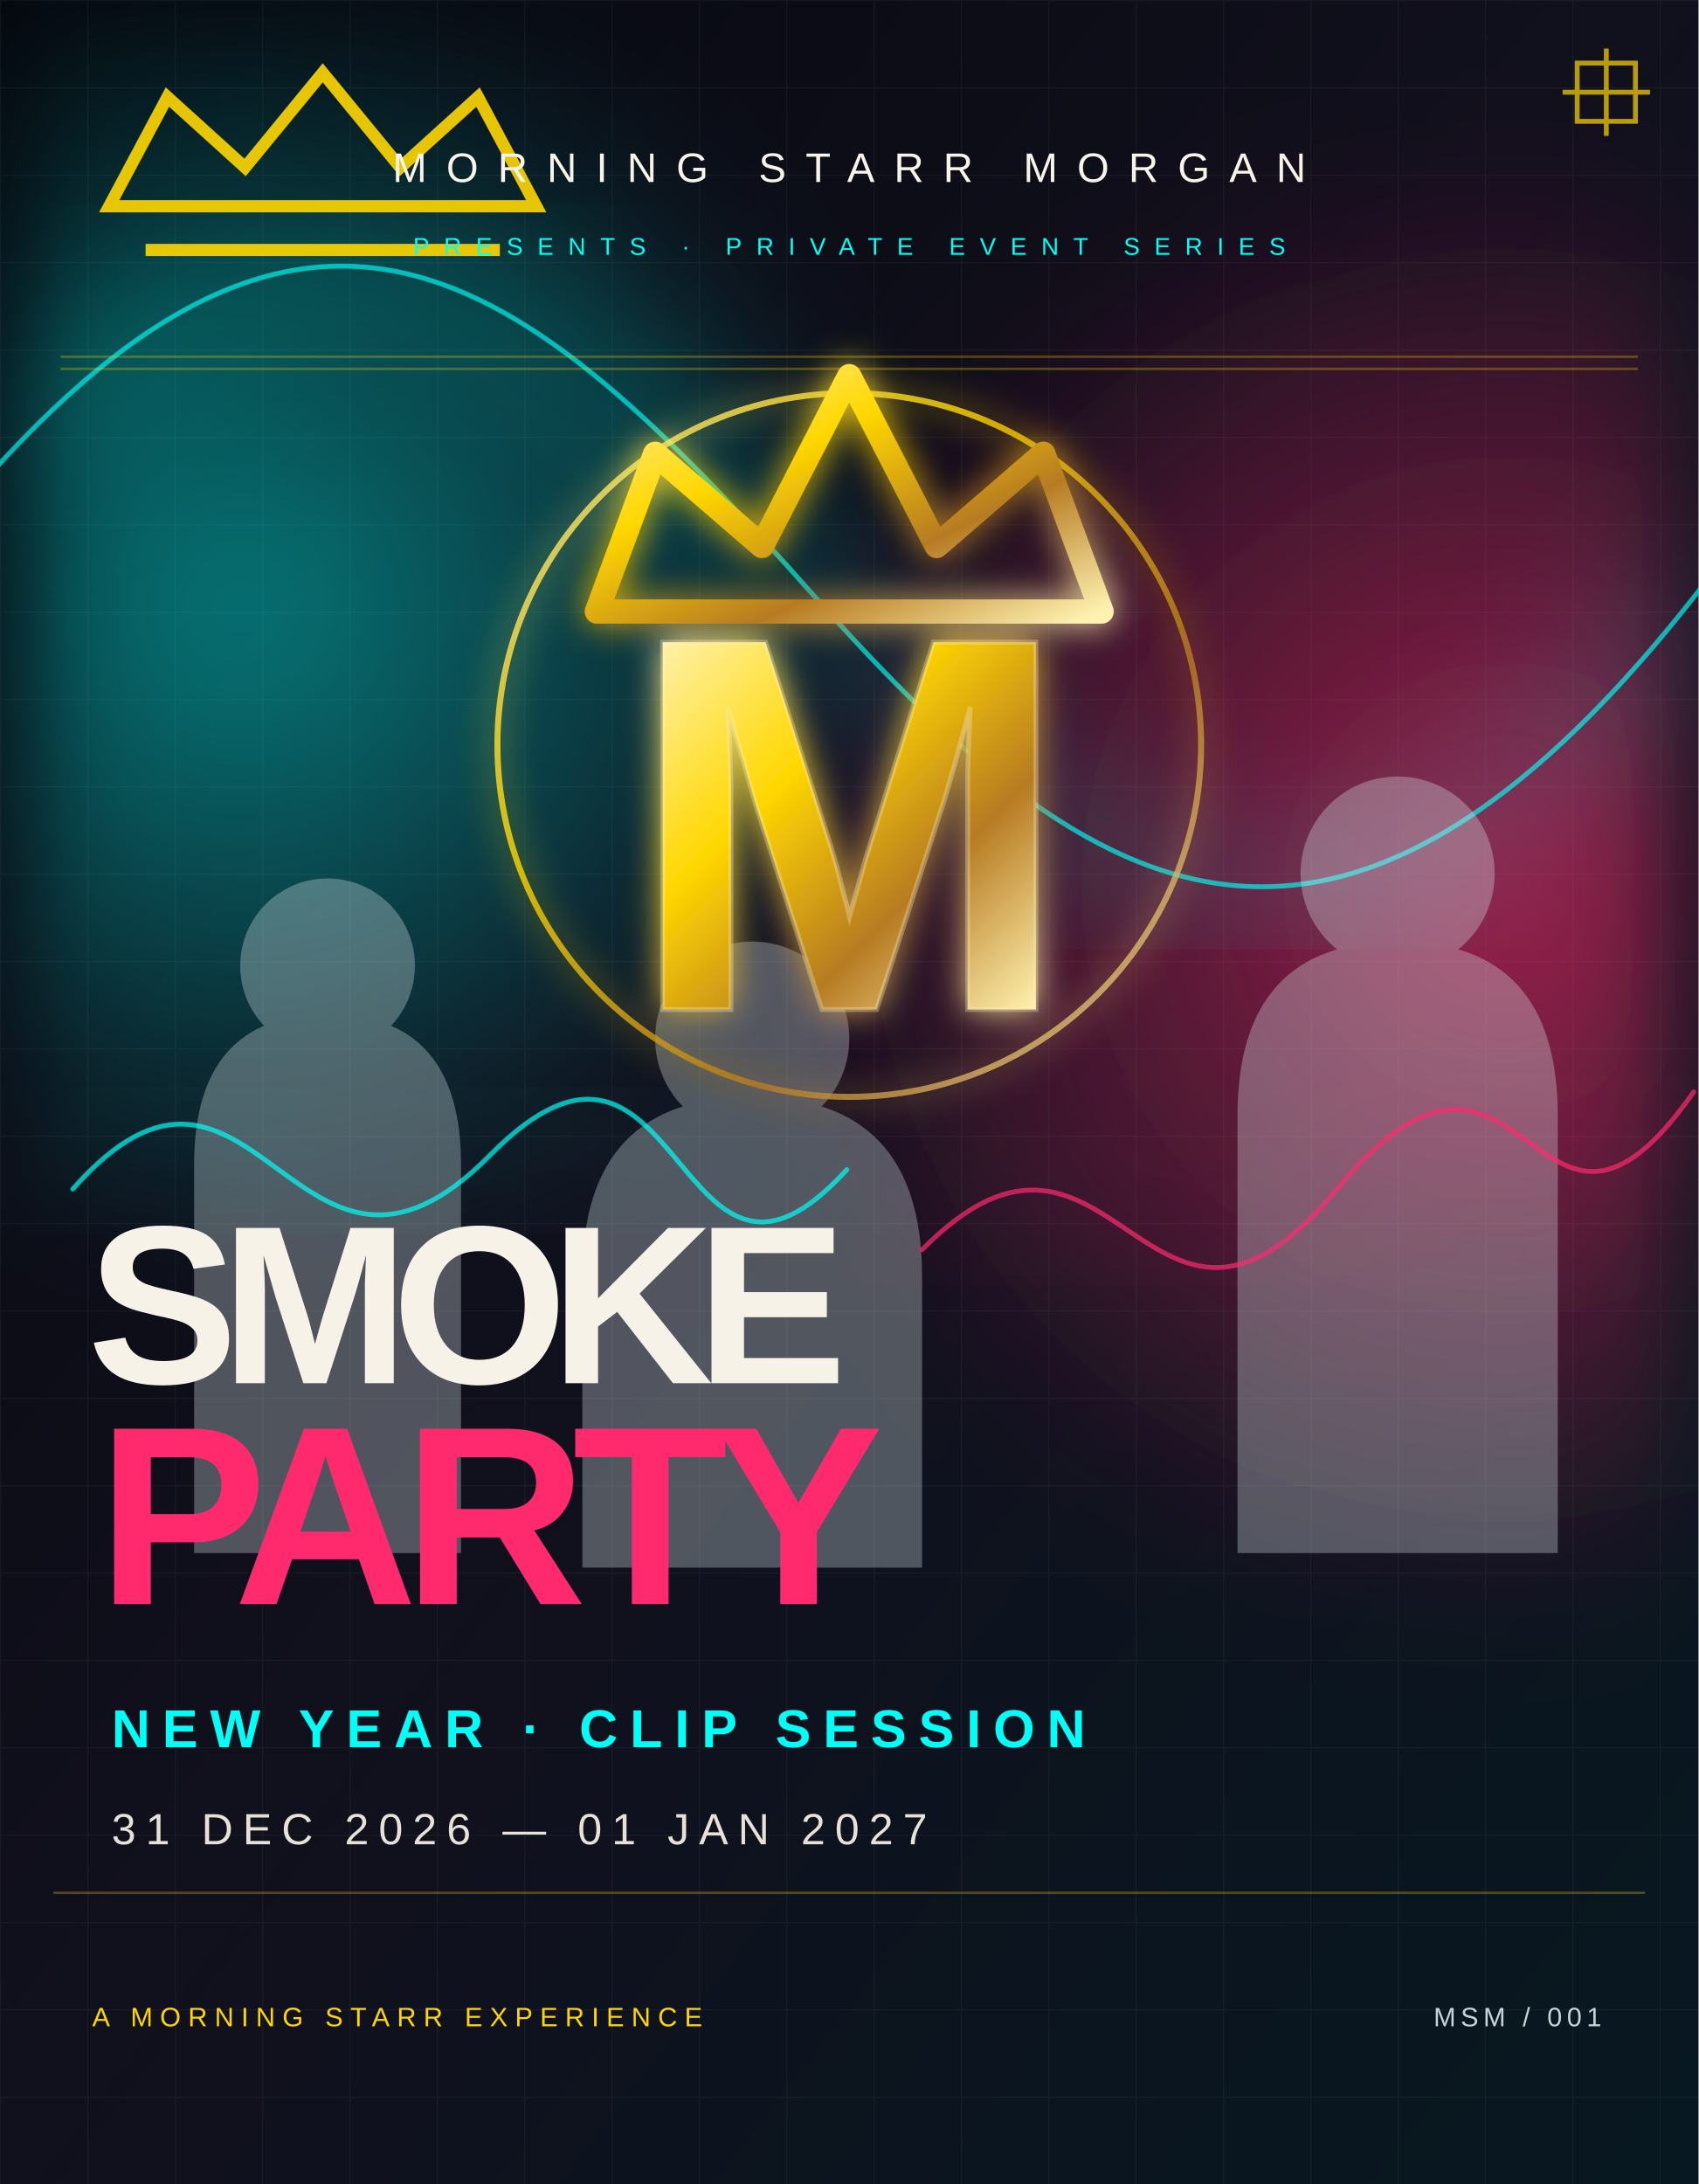
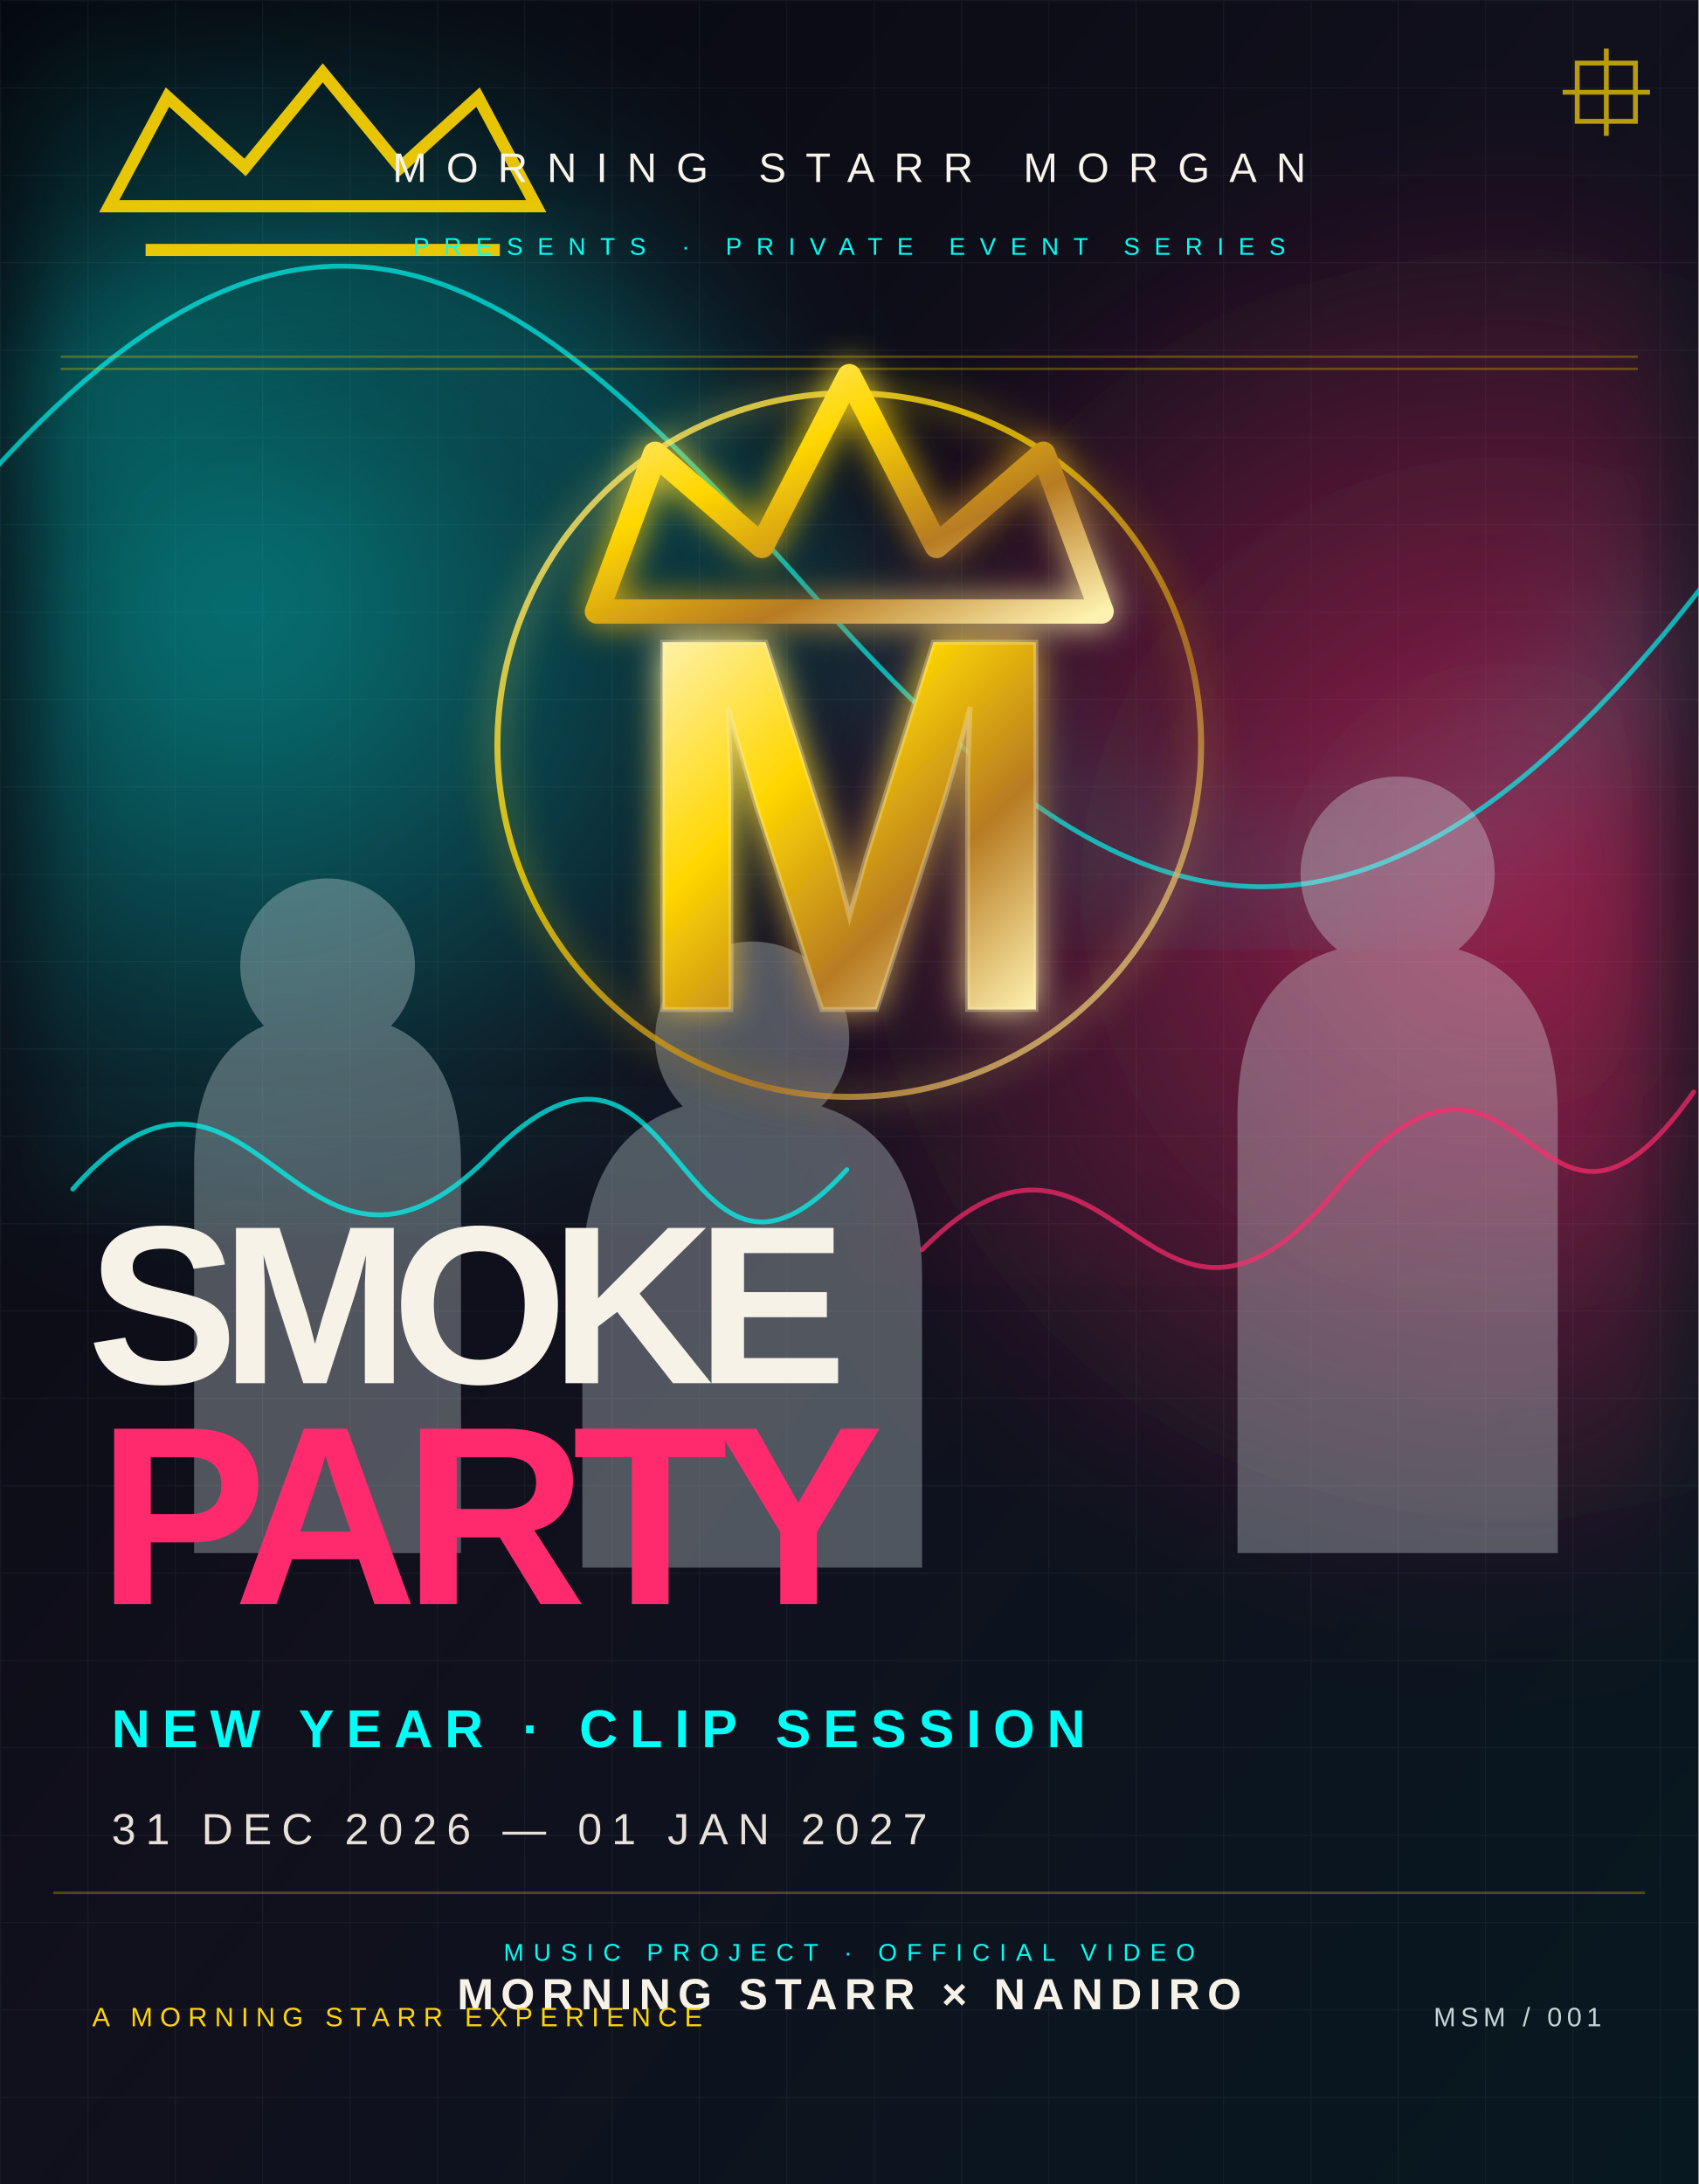
<svg xmlns="http://www.w3.org/2000/svg" viewBox="0 0 700 900" role="img" aria-labelledby="t d">
  <defs>
    <linearGradient id="bg" x2="1" y2="1">
      <stop stop-color="#05080e" />
      <stop offset=".48" stop-color="#11101d" />
      <stop offset="1" stop-color="#071820" />
    </linearGradient>
    <linearGradient id="metal" x2="1" y2="1">
      <stop stop-color="#fff1a8" />
      <stop offset=".35" stop-color="#ffd700" />
      <stop offset=".68" stop-color="#b77b22" />
      <stop offset="1" stop-color="#fff2b0" />
    </linearGradient>
    <linearGradient id="neon" x2="1">
      <stop stop-color="#00fff7" />
      <stop offset=".5" stop-color="#ff2a6d" />
      <stop offset="1" stop-color="#ffd700" />
    </linearGradient>
    <radialGradient id="glow">
      <stop stop-color="#ff2a6d" stop-opacity=".6" />
      <stop offset="1" stop-color="#ff2a6d" stop-opacity="0" />
    </radialGradient>
    <radialGradient id="blue">
      <stop stop-color="#00fff7" stop-opacity=".45" />
      <stop offset="1" stop-color="#00fff7" stop-opacity="0" />
    </radialGradient>
    <filter id="blur">
      <feGaussianBlur stdDeviation="28" />
    </filter>
    <filter id="shine">
      <feGaussianBlur stdDeviation="7" result="b" />
      <feMerge>
        <feMergeNode in="b" />
        <feMergeNode in="SourceGraphic" />
      </feMerge>
    </filter>
    <pattern id="grid" width="36" height="36" patternUnits="userSpaceOnUse">
      <path d="M36 0H0V36" fill="none" stroke="#8caab2" stroke-opacity=".12" stroke-width="1" />
    </pattern>
  </defs>
  <rect width="700" height="900" fill="url(#bg)" />
  <rect width="700" height="900" fill="url(#grid)" opacity=".55" />
  <circle cx="100" cy="250" r="260" fill="url(#blue)" filter="url(#blur)" />
  <circle cx="620" cy="365" r="300" fill="url(#glow)" filter="url(#blur)" />
  <path d="M-25 220C125 35 215 110 335 245S565 450 740 188" fill="none" stroke="#00fff7" stroke-opacity=".25" stroke-width="22" filter="url(#blur)" />
  <path d="M-25 220C125 35 215 110 335 245S565 450 740 188" fill="none" stroke="#00fff7" stroke-opacity=".65" stroke-width="2" />
  <g transform="translate(45 30)" fill="none" stroke="#ffd700" stroke-width="5" opacity=".9">
    <path d="M0 55 24 10 56 39 88 0 120 39 152 10 176 55Z" />
    <path d="M15 73H161" />
  </g>
  <text x="350" y="75" fill="#f8f4e9" text-anchor="middle" font-family="Arial,sans-serif" font-size="17" letter-spacing="8">MORNING STARR MORGAN</text>
  <text x="350" y="105" fill="#00fff7" text-anchor="middle" font-family="Arial,sans-serif" font-size="10" letter-spacing="6">PRESENTS · PRIVATE EVENT SERIES</text>
  <g opacity=".8" fill="none" stroke="#ffd700">
    <path d="M25 147H675M25 152H675" stroke-opacity=".35" />
    <path d="M22 780H678" stroke-opacity=".35" />
  </g>
  <g opacity=".32" fill="#dce8eb">
    <path d="M80 640V480q0-62 55-62t55 62v160z" />
    <path d="M510 640V460q0-72 66-72t66 72v180z" />
    <circle cx="135" cy="398" r="36" />
    <circle cx="576" cy="360" r="40" />
    <path d="M240 646V526q0-74 70-74t70 74v120z" />
    <circle cx="310" cy="428" r="40" />
  </g>
  <g filter="url(#shine)">
    <circle cx="350" cy="307" r="145" fill="none" stroke="url(#metal)" stroke-width="2.5" opacity=".8" />
    <path d="M246 252 270 187 314 225 350 155 386 225 430 187 454 252Z" fill="none" stroke="url(#metal)" stroke-width="10" stroke-linejoin="round" />
    <path d="M266 276H434" stroke="url(#metal)" stroke-width="8" />
    <text x="350" y="416" text-anchor="middle" font-family="Arial Black,Arial,sans-serif" font-size="220" font-weight="900" fill="url(#metal)" stroke="#fff0bd" stroke-opacity=".3" stroke-width="2">M</text>
  </g>
  <g opacity=".7" fill="none" stroke-linecap="round">
    <path d="M30 490C105 405 122 557 202 476S278 560 349 482" stroke="#00fff7" stroke-width="12" opacity=".2" filter="url(#blur)" />
    <path d="M380 515C459 435 473 584 551 490S632 544 698 450" stroke="#ff2a6d" stroke-width="12" opacity=".24" filter="url(#blur)" />
    <path d="M30 490C105 405 122 557 202 476S278 560 349 482" stroke="#00fff7" stroke-width="2" />
    <path d="M380 515C459 435 473 584 551 490S632 544 698 450" stroke="#ff2a6d" stroke-width="2" />
  </g>
  <g transform="translate(36 570)">
    <text x="0" y="0" fill="#f7f2e8" font-family="Arial Black,Arial,sans-serif" font-size="93" font-weight="900" letter-spacing="-7">SMOKE</text>
    <text x="4" y="91" fill="#ff2a6d" font-family="Arial Black,Arial,sans-serif" font-size="105" font-weight="900" letter-spacing="-6">PARTY</text>
    <path d="M5 112H620" stroke="url(#neon)" stroke-width="4" />
    <text x="10" y="150" fill="#00fff7" font-family="Arial,sans-serif" font-size="22" font-weight="700" letter-spacing="5">NEW YEAR · CLIP SESSION</text>
    <text x="10" y="190" fill="#e7e1d7" font-family="Arial,sans-serif" font-size="18" letter-spacing="4">31 DEC 2026 — 01 JAN 2027</text>
  </g>
+   <g transform="translate(350 808)" text-anchor="middle">
+     <text x="0" y="0" fill="#00fff7" font-family="Arial,sans-serif" font-size="10" letter-spacing="4">MUSIC PROJECT · OFFICIAL VIDEO</text>
+     <text x="0" y="20" fill="#f7f2e8" font-family="Arial,sans-serif" font-size="18" font-weight="700" letter-spacing="3">MORNING STARR × NANDIRO</text>
+   </g>
  <g transform="translate(38 835)">
    <text x="0" y="0" fill="#ffd700" font-family="Arial,sans-serif" font-size="11" letter-spacing="3">A MORNING STARR EXPERIENCE</text>
    <text x="622" y="0" text-anchor="end" fill="#c5d5d7" font-family="Arial,sans-serif" font-size="11" letter-spacing="2">MSM / 001</text>
  </g>
  <g fill="none" stroke="#ffd700" stroke-width="2" opacity=".7">
    <path d="M650 26h24v24h-24z" />
    <path d="M662 20v36M644 38h36" />
  </g>
</svg>
